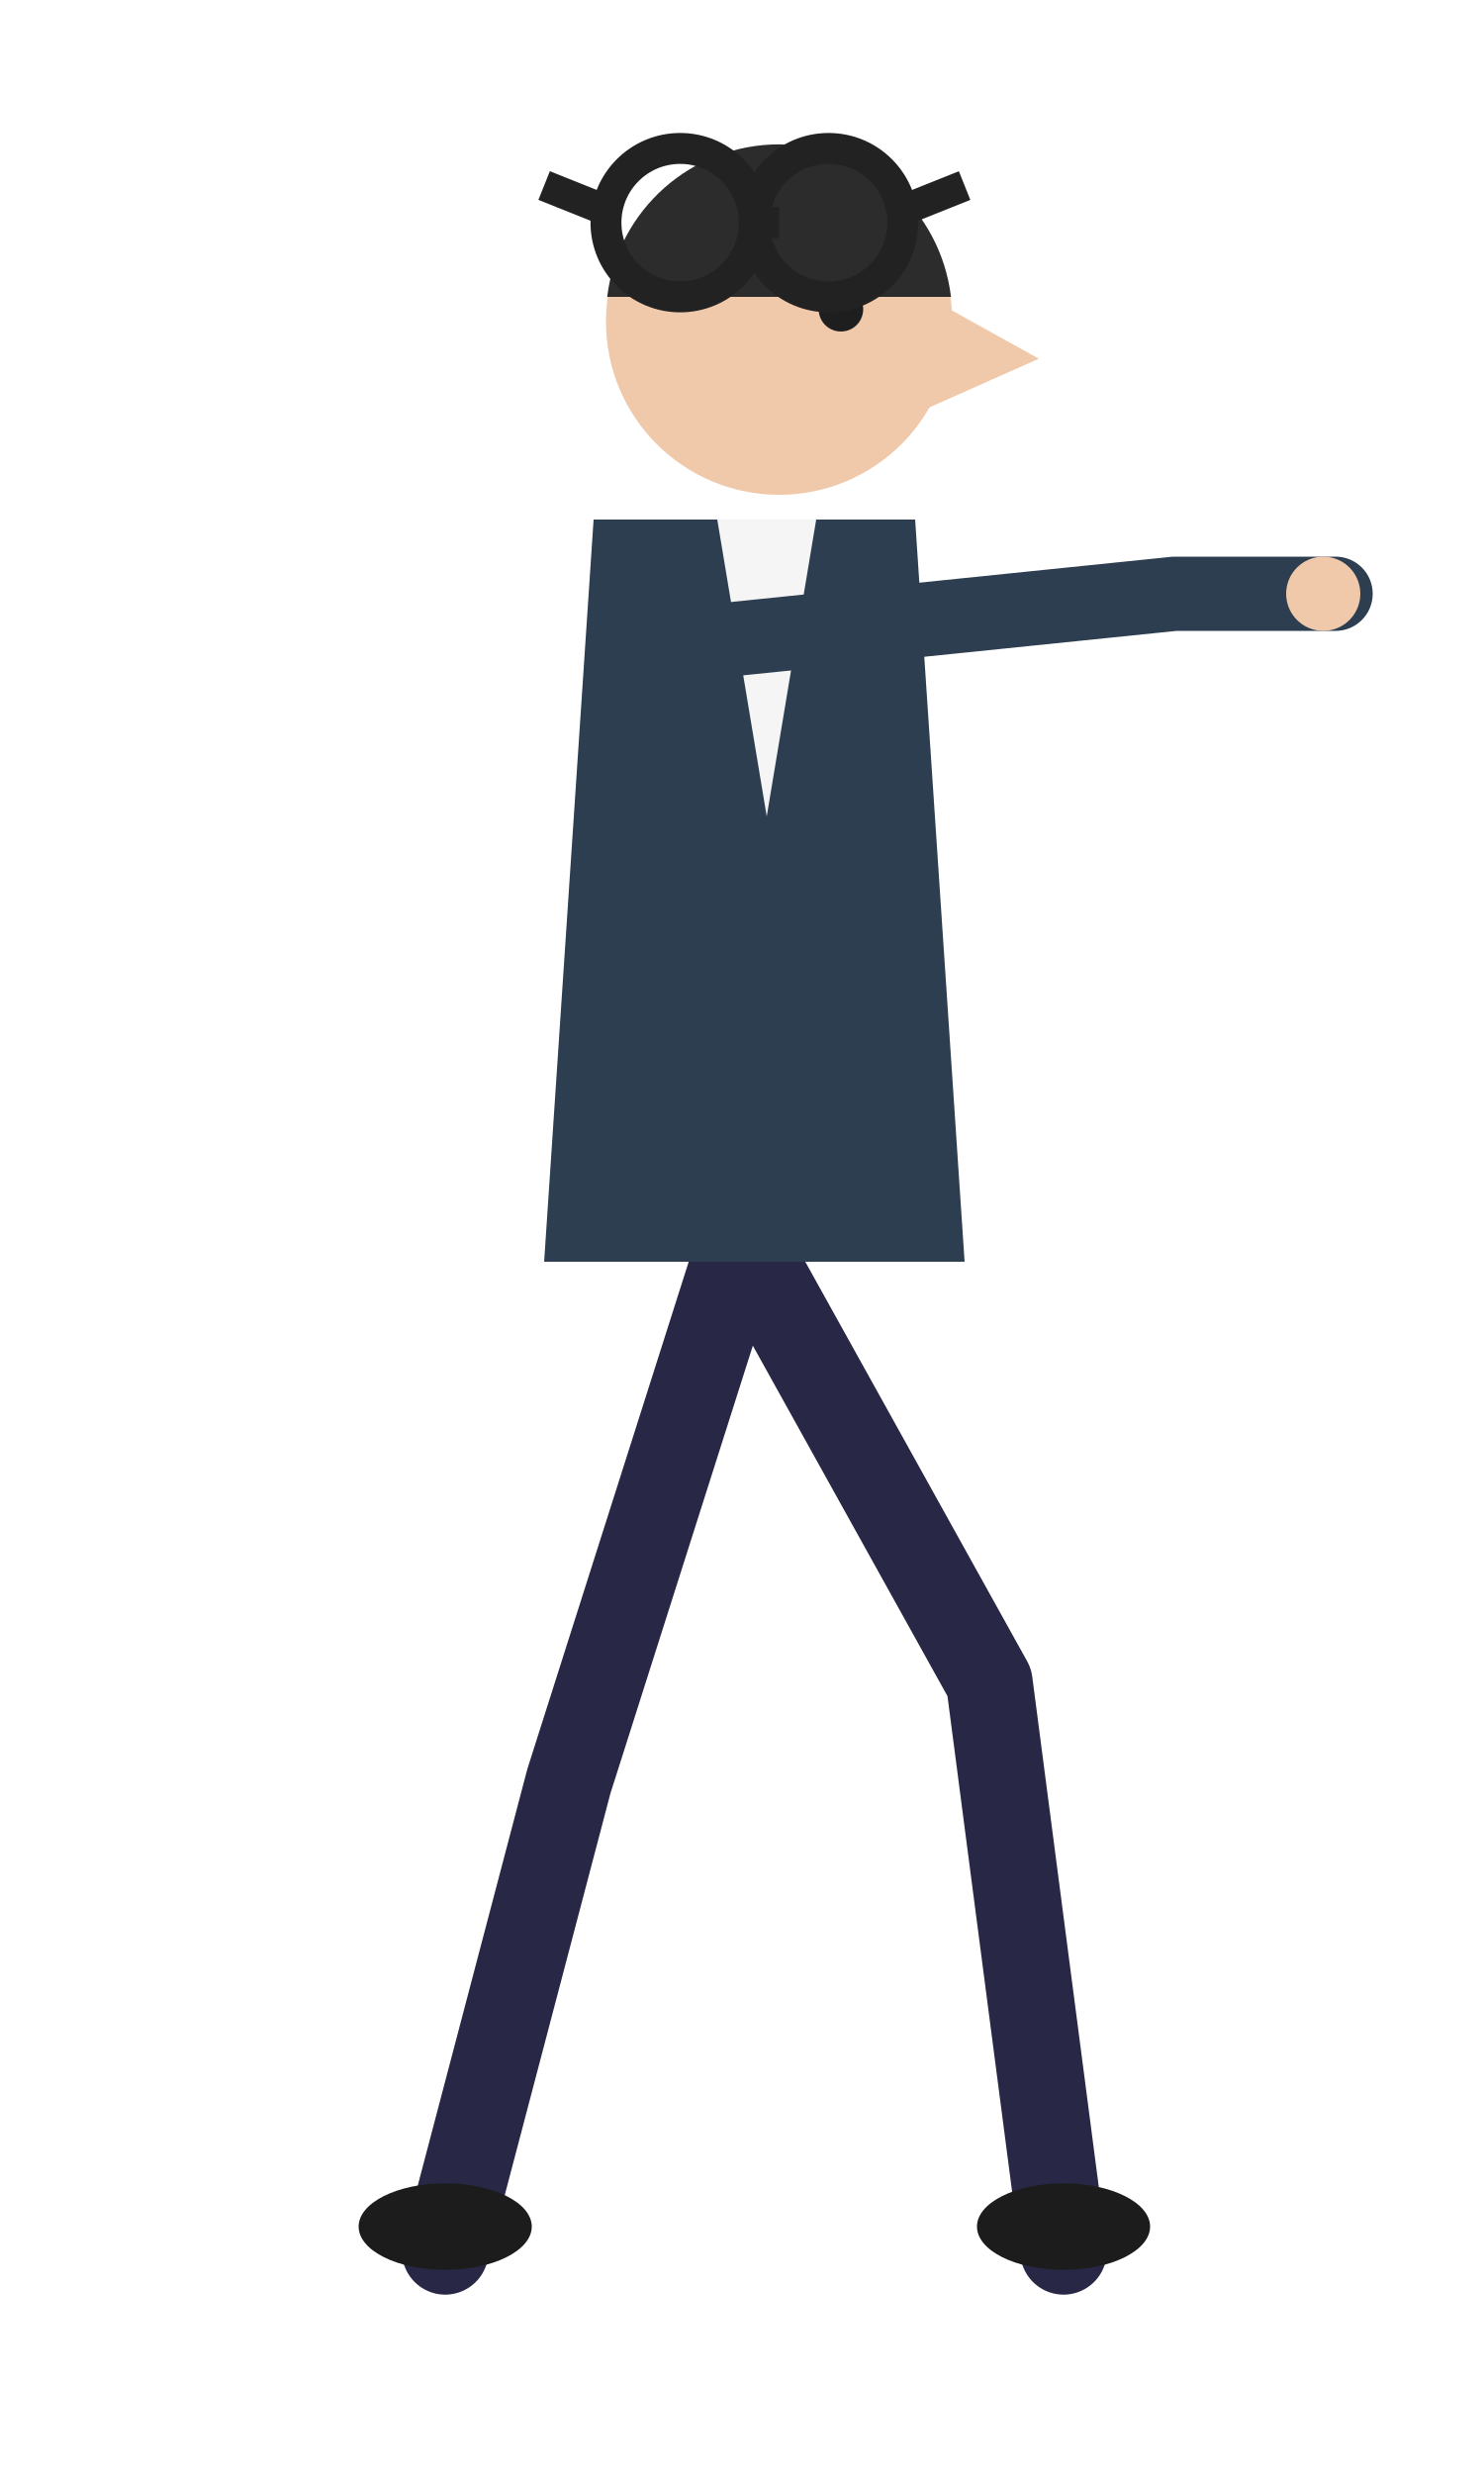
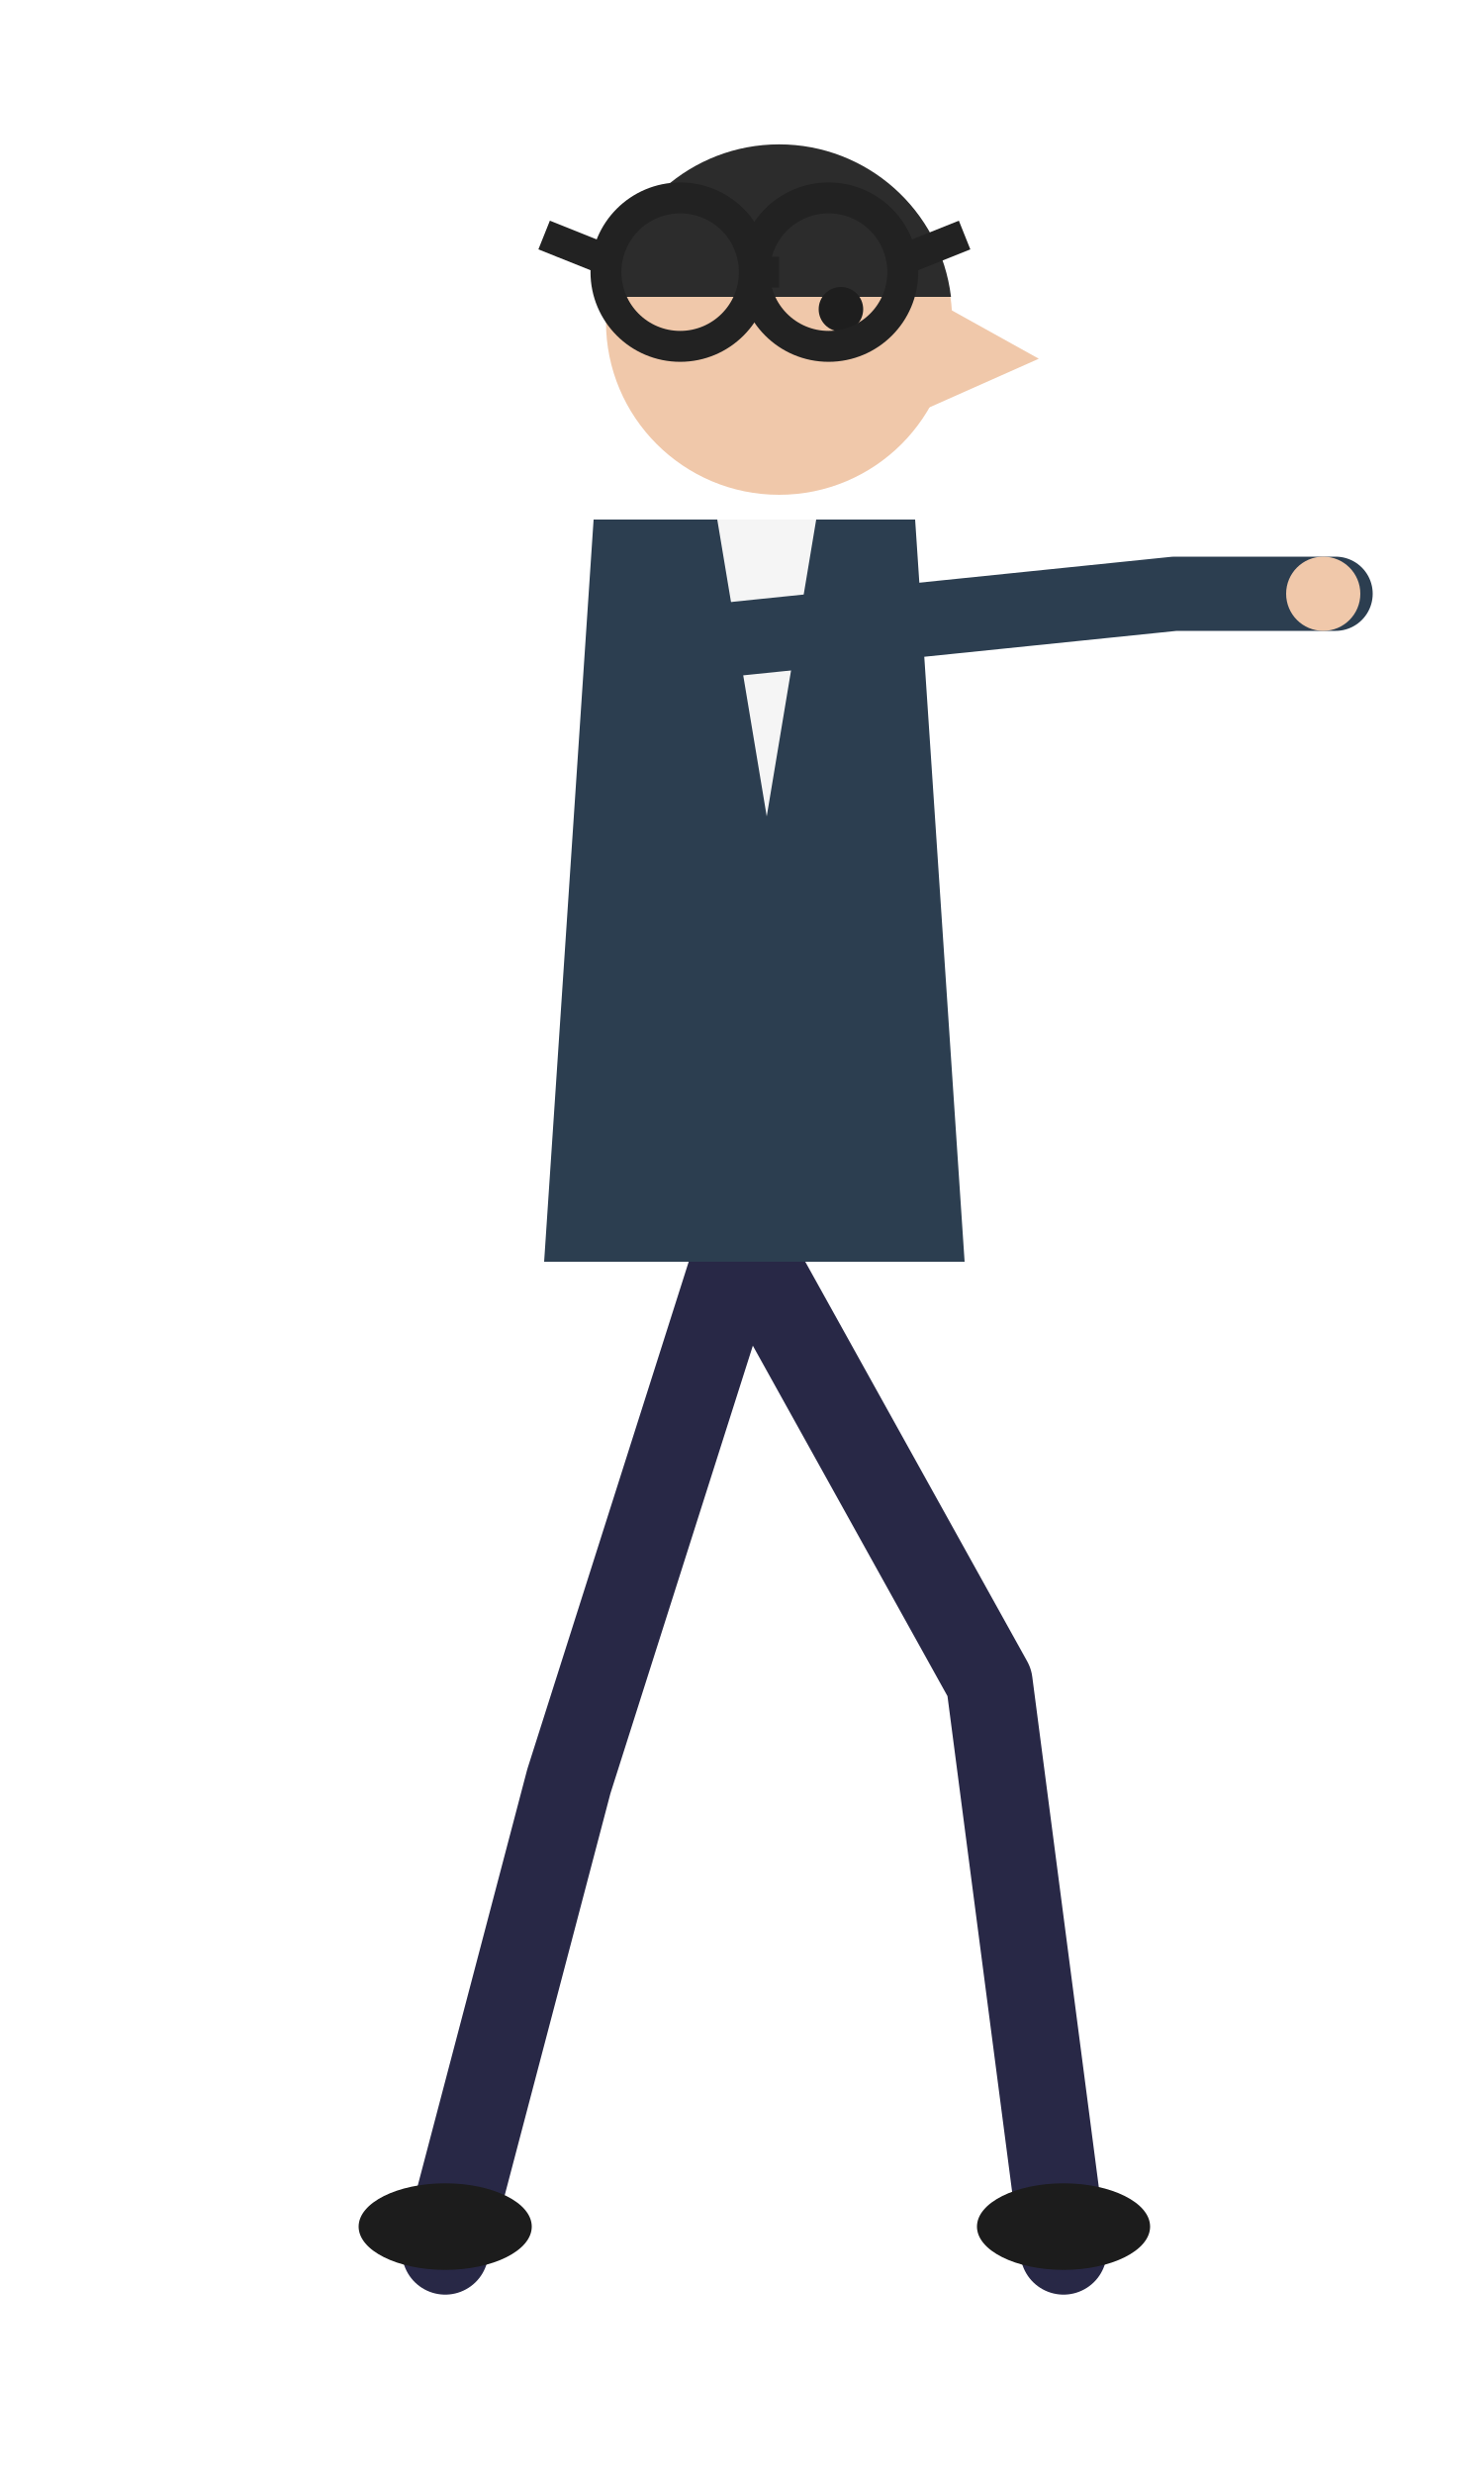
<svg xmlns="http://www.w3.org/2000/svg" viewBox="0 0 120 200" width="120" height="200">
  <g stroke="#282846" stroke-width="7" stroke-linecap="round" fill="none" stroke-linejoin="round">
    <path d="M60 100 L80 136 L86 182 M60 100 L46 144 L36 182" />
  </g>
  <ellipse cx="86" cy="180" rx="7" ry="3.5" fill="#1c1c1c" />
  <ellipse cx="36" cy="180" rx="7" ry="3.5" fill="#1c1c1c" />
  <path d="M48 42 L74 42 L78 102 L44 102 Z" fill="#2c3e50" />
  <path d="M58 42 L66 42 L62 66 Z" fill="#f5f5f5" />
  <g stroke="#2c3e50" stroke-width="6" stroke-linecap="round" fill="none">
    <path d="M56 52 L95 48 M95 48 L108 48" />
  </g>
  <circle cx="107" cy="48" r="3" fill="#f0c8aa" />
  <circle cx="63" cy="26" r="14" fill="#f0c8aa" />
  <path d="M75 24 L84 29 L75 33 Z" fill="#f0c8aa" />
  <path d="M49.1 24 A14 14 0 0 1 76.9 24 Z" fill="#2c2c2c" />
  <circle cx="68" cy="25" r="1.8" fill="#1e1e1e" />
  <g stroke="#222" stroke-width="2.5" fill="none">
-     <circle cx="55" cy="18" r="6" />
-     <circle cx="67" cy="18" r="6" />
-     <path d="M61 18 L63 18 M49 17 L44 15 M73 17 L78 15" />
+     <circle cx="55" cy="22" r="6" />
+     <circle cx="67" cy="22" r="6" />
+     <path d="M61 22 L63 22 M49 21 L44 19 M73 21 L78 19" />
  </g>
</svg>
